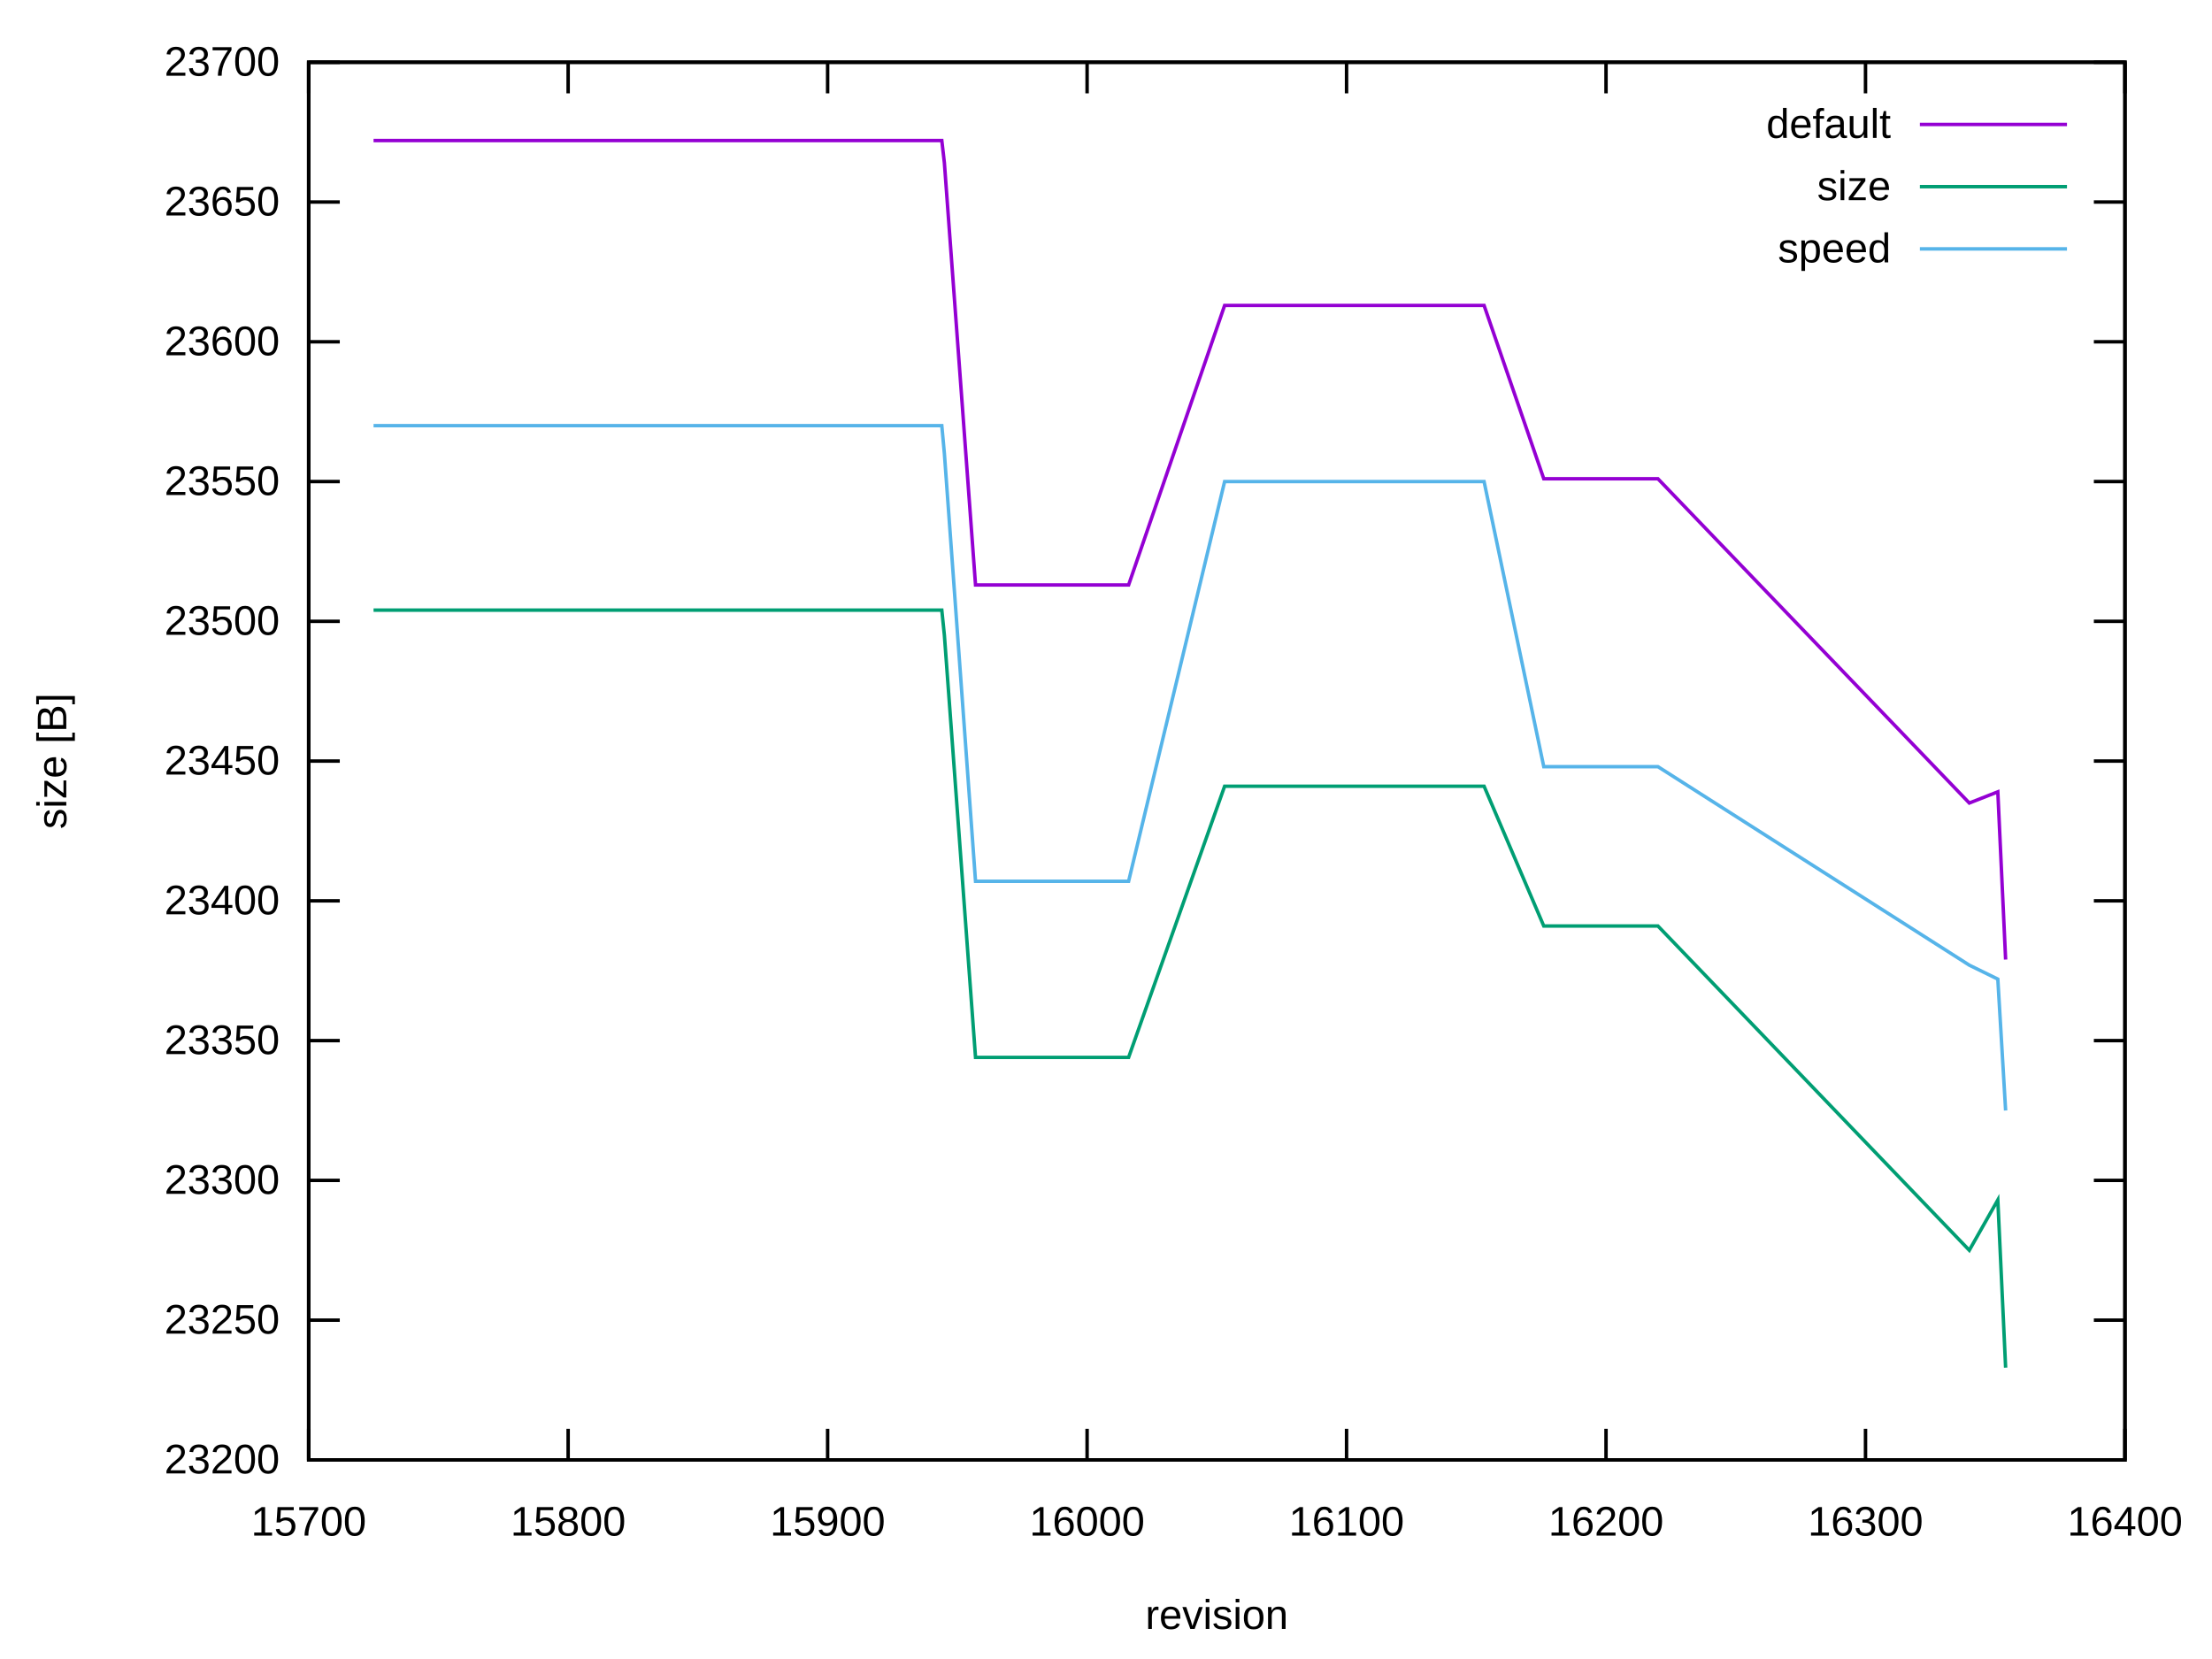
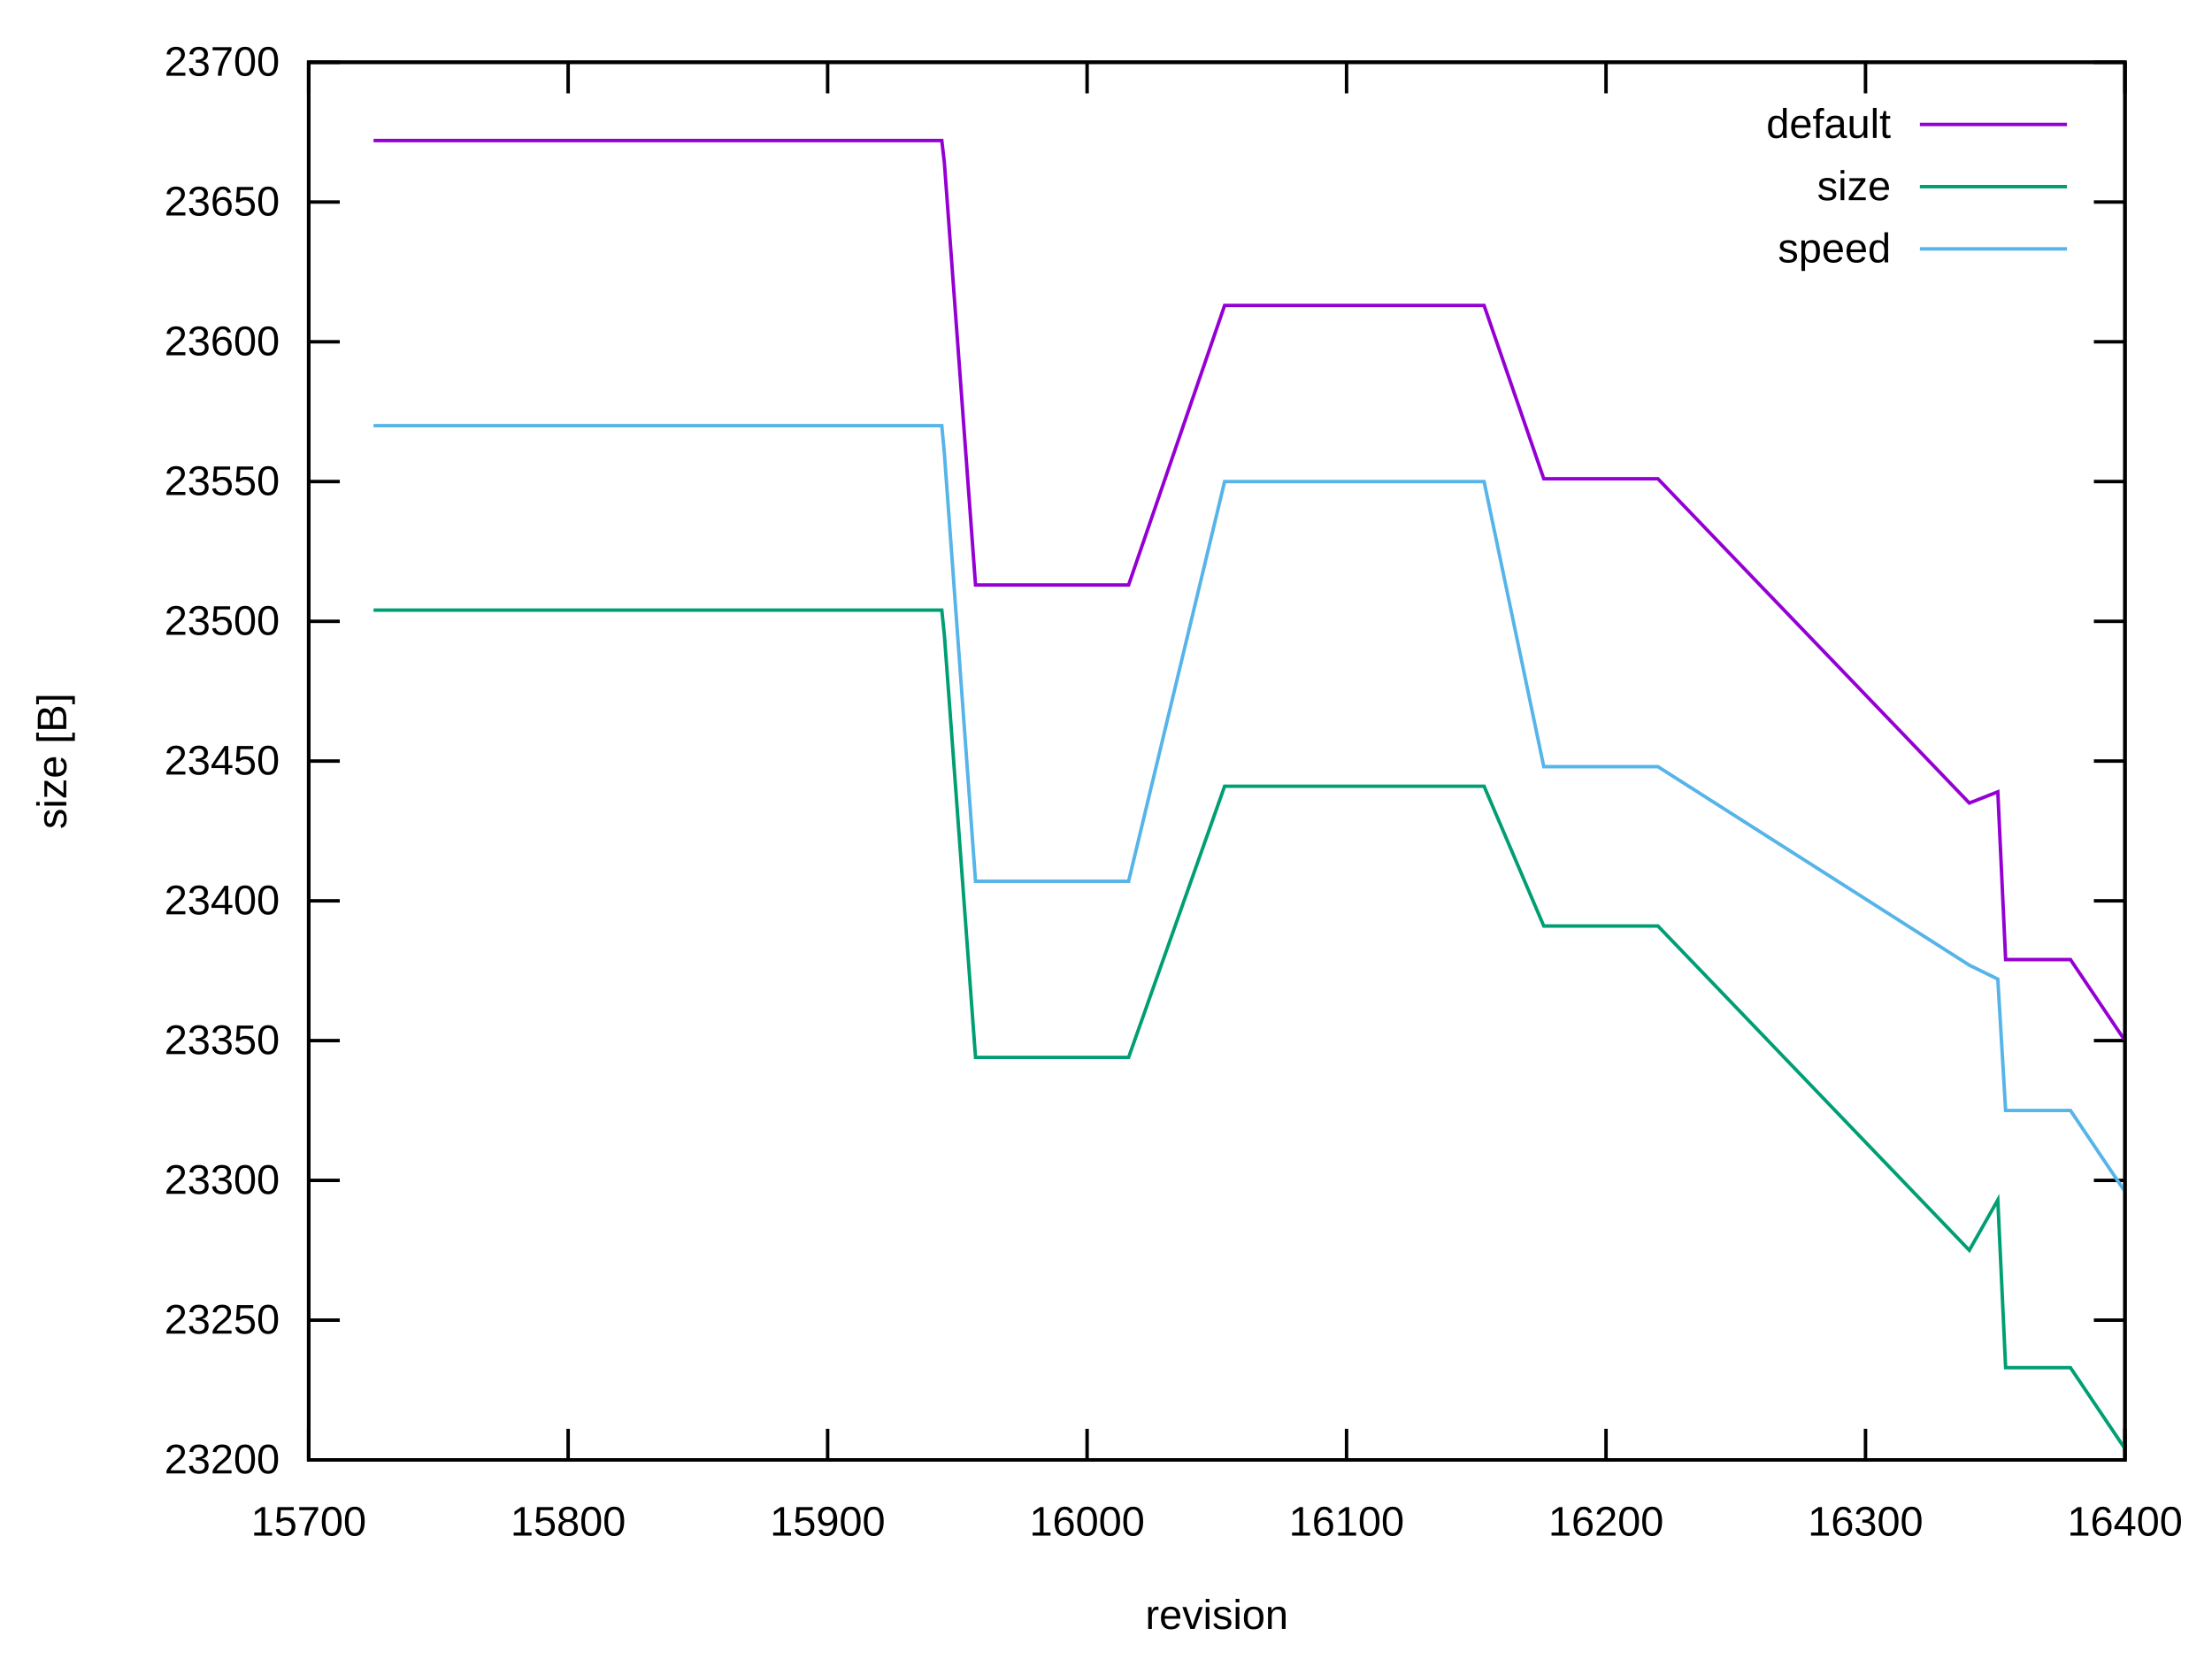
<svg xmlns="http://www.w3.org/2000/svg" xmlns:xlink="http://www.w3.org/1999/xlink" width="640" height="480" viewBox="0 0 640 480">
  <g id="gnuplot_canvas">
    <rect x="0" y="0" width="640" height="480" fill="none" />
    <defs>
      <circle id="gpDot" r="0.5" stroke-width="0.5" stroke="currentColor" />
      <path id="gpPt0" stroke-width="0.222" stroke="currentColor" d="M-1,0 h2 M0,-1 v2" />
      <path id="gpPt1" stroke-width="0.222" stroke="currentColor" d="M-1,-1 L1,1 M1,-1 L-1,1" />
      <path id="gpPt2" stroke-width="0.222" stroke="currentColor" d="M-1,0 L1,0 M0,-1 L0,1 M-1,-1 L1,1 M-1,1 L1,-1" />
      <rect id="gpPt3" stroke-width="0.222" stroke="currentColor" x="-1" y="-1" width="2" height="2" />
      <rect id="gpPt4" stroke-width="0.222" stroke="currentColor" fill="currentColor" x="-1" y="-1" width="2" height="2" />
      <circle id="gpPt5" stroke-width="0.222" stroke="currentColor" cx="0" cy="0" r="1" />
      <use xlink:href="#gpPt5" id="gpPt6" fill="currentColor" stroke="none" />
      <path id="gpPt7" stroke-width="0.222" stroke="currentColor" d="M0,-1.33 L-1.33,0.67 L1.33,0.67 z" />
      <use xlink:href="#gpPt7" id="gpPt8" fill="currentColor" stroke="none" />
      <use xlink:href="#gpPt7" id="gpPt9" stroke="currentColor" transform="rotate(180)" />
      <use xlink:href="#gpPt9" id="gpPt10" fill="currentColor" stroke="none" />
      <use xlink:href="#gpPt3" id="gpPt11" stroke="currentColor" transform="rotate(45)" />
      <use xlink:href="#gpPt11" id="gpPt12" fill="currentColor" stroke="none" />
      <path id="gpPt13" stroke-width="0.222" stroke="currentColor" d="M0,1.330 L1.265,0.411 L0.782,-1.067 L-0.782,-1.076 L-1.265,0.411 z" />
      <use xlink:href="#gpPt13" id="gpPt14" fill="currentColor" stroke="none" />
      <filter id="textbox" filterUnits="objectBoundingBox" x="0" y="0" height="1" width="1">
        <feFlood flood-color="white" flood-opacity="1" result="bgnd" />
        <feComposite in="SourceGraphic" in2="bgnd" operator="atop" />
      </filter>
      <filter id="greybox" filterUnits="objectBoundingBox" x="0" y="0" height="1" width="1">
        <feFlood flood-color="lightgrey" flood-opacity="1" result="grey" />
        <feComposite in="SourceGraphic" in2="grey" operator="atop" />
      </filter>
    </defs>
    <g fill="none" color="white" stroke="currentColor" stroke-width="1.00" stroke-linecap="butt" stroke-linejoin="miter">
</g>
    <g fill="none" color="black" stroke="currentColor" stroke-width="1.00" stroke-linecap="butt" stroke-linejoin="miter">
      <path stroke="black" d="M89.31,422.40 L98.31,422.40 M614.82,422.40 L605.82,422.40  " />
      <g transform="translate(80.92,426.30)" stroke="none" fill="black" font-family="Arial" font-size="12.00" text-anchor="end">
        <text>
          <tspan font-family="Arial"> 23200</tspan>
        </text>
      </g>
    </g>
    <g fill="none" color="black" stroke="currentColor" stroke-width="1.00" stroke-linecap="butt" stroke-linejoin="miter">
      <path stroke="black" d="M89.31,381.96 L98.31,381.96 M614.82,381.96 L605.82,381.96  " />
      <g transform="translate(80.92,385.86)" stroke="none" fill="black" font-family="Arial" font-size="12.00" text-anchor="end">
        <text>
          <tspan font-family="Arial"> 23250</tspan>
        </text>
      </g>
    </g>
    <g fill="none" color="black" stroke="currentColor" stroke-width="1.00" stroke-linecap="butt" stroke-linejoin="miter">
      <path stroke="black" d="M89.31,341.52 L98.31,341.52 M614.82,341.52 L605.82,341.52  " />
      <g transform="translate(80.92,345.42)" stroke="none" fill="black" font-family="Arial" font-size="12.00" text-anchor="end">
        <text>
          <tspan font-family="Arial"> 23300</tspan>
        </text>
      </g>
    </g>
    <g fill="none" color="black" stroke="currentColor" stroke-width="1.00" stroke-linecap="butt" stroke-linejoin="miter">
      <path stroke="black" d="M89.31,301.08 L98.31,301.08 M614.82,301.08 L605.82,301.08  " />
      <g transform="translate(80.92,304.98)" stroke="none" fill="black" font-family="Arial" font-size="12.00" text-anchor="end">
        <text>
          <tspan font-family="Arial"> 23350</tspan>
        </text>
      </g>
    </g>
    <g fill="none" color="black" stroke="currentColor" stroke-width="1.00" stroke-linecap="butt" stroke-linejoin="miter">
      <path stroke="black" d="M89.31,260.64 L98.31,260.64 M614.82,260.64 L605.82,260.64  " />
      <g transform="translate(80.92,264.54)" stroke="none" fill="black" font-family="Arial" font-size="12.00" text-anchor="end">
        <text>
          <tspan font-family="Arial"> 23400</tspan>
        </text>
      </g>
    </g>
    <g fill="none" color="black" stroke="currentColor" stroke-width="1.00" stroke-linecap="butt" stroke-linejoin="miter">
      <path stroke="black" d="M89.31,220.20 L98.31,220.20 M614.82,220.20 L605.82,220.20  " />
      <g transform="translate(80.92,224.10)" stroke="none" fill="black" font-family="Arial" font-size="12.00" text-anchor="end">
        <text>
          <tspan font-family="Arial"> 23450</tspan>
        </text>
      </g>
    </g>
    <g fill="none" color="black" stroke="currentColor" stroke-width="1.00" stroke-linecap="butt" stroke-linejoin="miter">
      <path stroke="black" d="M89.31,179.77 L98.31,179.77 M614.82,179.77 L605.82,179.77  " />
      <g transform="translate(80.92,183.67)" stroke="none" fill="black" font-family="Arial" font-size="12.00" text-anchor="end">
        <text>
          <tspan font-family="Arial"> 23500</tspan>
        </text>
      </g>
    </g>
    <g fill="none" color="black" stroke="currentColor" stroke-width="1.00" stroke-linecap="butt" stroke-linejoin="miter">
      <path stroke="black" d="M89.31,139.33 L98.31,139.33 M614.82,139.33 L605.82,139.33  " />
      <g transform="translate(80.92,143.23)" stroke="none" fill="black" font-family="Arial" font-size="12.00" text-anchor="end">
        <text>
          <tspan font-family="Arial"> 23550</tspan>
        </text>
      </g>
    </g>
    <g fill="none" color="black" stroke="currentColor" stroke-width="1.00" stroke-linecap="butt" stroke-linejoin="miter">
      <path stroke="black" d="M89.31,98.89 L98.31,98.89 M614.82,98.89 L605.82,98.89  " />
      <g transform="translate(80.92,102.79)" stroke="none" fill="black" font-family="Arial" font-size="12.00" text-anchor="end">
        <text>
          <tspan font-family="Arial"> 23600</tspan>
        </text>
      </g>
    </g>
    <g fill="none" color="black" stroke="currentColor" stroke-width="1.00" stroke-linecap="butt" stroke-linejoin="miter">
      <path stroke="black" d="M89.31,58.45 L98.31,58.45 M614.82,58.45 L605.82,58.45  " />
      <g transform="translate(80.92,62.35)" stroke="none" fill="black" font-family="Arial" font-size="12.00" text-anchor="end">
        <text>
          <tspan font-family="Arial"> 23650</tspan>
        </text>
      </g>
    </g>
    <g fill="none" color="black" stroke="currentColor" stroke-width="1.00" stroke-linecap="butt" stroke-linejoin="miter">
      <path stroke="black" d="M89.31,18.01 L98.31,18.01 M614.82,18.01 L605.82,18.01  " />
      <g transform="translate(80.92,21.91)" stroke="none" fill="black" font-family="Arial" font-size="12.00" text-anchor="end">
        <text>
          <tspan font-family="Arial"> 23700</tspan>
        </text>
      </g>
    </g>
    <g fill="none" color="black" stroke="currentColor" stroke-width="1.00" stroke-linecap="butt" stroke-linejoin="miter">
      <path stroke="black" d="M89.31,422.40 L89.31,413.40 M89.31,18.01 L89.31,27.01  " />
      <g transform="translate(89.31,444.30)" stroke="none" fill="black" font-family="Arial" font-size="12.00" text-anchor="middle">
        <text>
          <tspan font-family="Arial"> 15700</tspan>
        </text>
      </g>
    </g>
    <g fill="none" color="black" stroke="currentColor" stroke-width="1.00" stroke-linecap="butt" stroke-linejoin="miter">
      <path stroke="black" d="M164.38,422.40 L164.38,413.40 M164.38,18.01 L164.38,27.01  " />
      <g transform="translate(164.38,444.30)" stroke="none" fill="black" font-family="Arial" font-size="12.00" text-anchor="middle">
        <text>
          <tspan font-family="Arial"> 15800</tspan>
        </text>
      </g>
    </g>
    <g fill="none" color="black" stroke="currentColor" stroke-width="1.00" stroke-linecap="butt" stroke-linejoin="miter">
      <path stroke="black" d="M239.46,422.40 L239.46,413.40 M239.46,18.01 L239.46,27.01  " />
      <g transform="translate(239.46,444.30)" stroke="none" fill="black" font-family="Arial" font-size="12.00" text-anchor="middle">
        <text>
          <tspan font-family="Arial"> 15900</tspan>
        </text>
      </g>
    </g>
    <g fill="none" color="black" stroke="currentColor" stroke-width="1.00" stroke-linecap="butt" stroke-linejoin="miter">
      <path stroke="black" d="M314.53,422.40 L314.53,413.40 M314.53,18.01 L314.53,27.01  " />
      <g transform="translate(314.53,444.30)" stroke="none" fill="black" font-family="Arial" font-size="12.00" text-anchor="middle">
        <text>
          <tspan font-family="Arial"> 16000</tspan>
        </text>
      </g>
    </g>
    <g fill="none" color="black" stroke="currentColor" stroke-width="1.00" stroke-linecap="butt" stroke-linejoin="miter">
      <path stroke="black" d="M389.60,422.40 L389.60,413.40 M389.60,18.01 L389.60,27.01  " />
      <g transform="translate(389.60,444.30)" stroke="none" fill="black" font-family="Arial" font-size="12.00" text-anchor="middle">
        <text>
          <tspan font-family="Arial"> 16100</tspan>
        </text>
      </g>
    </g>
    <g fill="none" color="black" stroke="currentColor" stroke-width="1.00" stroke-linecap="butt" stroke-linejoin="miter">
      <path stroke="black" d="M464.67,422.40 L464.67,413.40 M464.67,18.01 L464.67,27.01  " />
      <g transform="translate(464.67,444.30)" stroke="none" fill="black" font-family="Arial" font-size="12.00" text-anchor="middle">
        <text>
          <tspan font-family="Arial"> 16200</tspan>
        </text>
      </g>
    </g>
    <g fill="none" color="black" stroke="currentColor" stroke-width="1.00" stroke-linecap="butt" stroke-linejoin="miter">
      <path stroke="black" d="M539.75,422.40 L539.75,413.40 M539.75,18.01 L539.75,27.01  " />
      <g transform="translate(539.75,444.30)" stroke="none" fill="black" font-family="Arial" font-size="12.00" text-anchor="middle">
        <text>
          <tspan font-family="Arial"> 16300</tspan>
        </text>
      </g>
    </g>
    <g fill="none" color="black" stroke="currentColor" stroke-width="1.00" stroke-linecap="butt" stroke-linejoin="miter">
      <path stroke="black" d="M614.82,422.40 L614.82,413.40 M614.82,18.01 L614.82,27.01  " />
      <g transform="translate(614.82,444.30)" stroke="none" fill="black" font-family="Arial" font-size="12.00" text-anchor="middle">
        <text>
          <tspan font-family="Arial"> 16400</tspan>
        </text>
      </g>
    </g>
    <g fill="none" color="black" stroke="currentColor" stroke-width="1.00" stroke-linecap="butt" stroke-linejoin="miter">
</g>
    <g fill="none" color="black" stroke="currentColor" stroke-width="1.00" stroke-linecap="butt" stroke-linejoin="miter">
      <path stroke="black" d="M89.31,18.01 L89.31,422.40 L614.82,422.40 L614.82,18.01 L89.31,18.01 Z  " />
    </g>
    <g fill="none" color="black" stroke="currentColor" stroke-width="1.00" stroke-linecap="butt" stroke-linejoin="miter">
</g>
    <g fill="none" color="black" stroke="currentColor" stroke-width="1.00" stroke-linecap="butt" stroke-linejoin="miter">
</g>
    <g id="gnuplot_plot_1">
      <g fill="none" color="black" stroke="currentColor" stroke-width="1.00" stroke-linecap="butt" stroke-linejoin="miter">
        <g transform="translate(547.09,39.91)" stroke="none" fill="black" font-family="Arial" font-size="12.00" text-anchor="end">
          <text>
            <tspan font-family="Arial">default</tspan>
          </text>
        </g>
      </g>
      <g fill="none" color="black" stroke="currentColor" stroke-width="1.00" stroke-linecap="butt" stroke-linejoin="miter">
-         <path stroke="rgb(148,   0, 211)" d="M555.48,36.01 L598.04,36.01 M108.08,40.66 L140.36,40.66 L231.95,40.66 L232.70,40.66 L272.49,40.66 L273.24,47.13   L282.25,169.25 L326.54,169.25 L354.32,88.37 L429.39,88.37 L446.66,138.52 L479.69,138.52 L569.78,232.34 L578.03,229.10   L580.29,277.63  " />
+         <path stroke="rgb(148,   0, 211)" d="M555.48,36.01 L598.04,36.01 M108.08,40.66 L140.36,40.66 L231.95,40.66 L232.70,40.66 L272.49,40.66 L273.24,47.13   L282.25,169.25 L326.54,169.25 L354.32,88.37 L429.39,88.37 L446.66,138.52 L479.69,138.52 L569.78,232.34 L578.03,229.10   L580.29,277.63 L599.05,277.63 L614.82,301.08  " />
      </g>
    </g>
    <g id="gnuplot_plot_2">
      <g fill="none" color="black" stroke="currentColor" stroke-width="1.00" stroke-linecap="butt" stroke-linejoin="miter">
        <g transform="translate(547.09,57.91)" stroke="none" fill="black" font-family="Arial" font-size="12.00" text-anchor="end">
          <text>
            <tspan font-family="Arial">size</tspan>
          </text>
        </g>
      </g>
      <g fill="none" color="black" stroke="currentColor" stroke-width="1.00" stroke-linecap="butt" stroke-linejoin="miter">
-         <path stroke="rgb(  0, 158, 115)" d="M555.48,54.01 L598.04,54.01 M108.08,176.53 L140.36,176.53 L231.95,176.53 L232.70,176.53 L272.49,176.53 L273.24,183.81   L282.25,305.94 L326.54,305.94 L354.32,227.48 L429.39,227.48 L446.66,267.92 L479.69,267.92 L569.78,361.74 L578.03,347.18   L580.29,395.71  " />
+         <path stroke="rgb(  0, 158, 115)" d="M555.48,54.01 L598.04,54.01 M108.08,176.53 L140.36,176.53 L231.95,176.53 L232.70,176.53 L272.49,176.53 L273.24,183.81   L282.25,305.94 L326.54,305.94 L354.32,227.48 L429.39,227.48 L446.66,267.92 L479.69,267.92 L569.78,361.74 L578.03,347.18   L580.29,395.71 L599.05,395.71 L614.82,419.16  " />
      </g>
    </g>
    <g id="gnuplot_plot_3">
      <g fill="none" color="black" stroke="currentColor" stroke-width="1.00" stroke-linecap="butt" stroke-linejoin="miter">
        <g transform="translate(547.09,75.91)" stroke="none" fill="black" font-family="Arial" font-size="12.00" text-anchor="end">
          <text>
            <tspan font-family="Arial">speed</tspan>
          </text>
        </g>
      </g>
      <g fill="none" color="black" stroke="currentColor" stroke-width="1.00" stroke-linecap="butt" stroke-linejoin="miter">
-         <path stroke="rgb( 86, 180, 233)" d="M555.48,72.01 L598.04,72.01 M108.08,123.15 L140.36,123.15 L231.95,123.15 L232.70,123.15 L272.49,123.15 L273.24,131.24   L282.25,254.98 L326.54,254.98 L354.32,139.33 L429.39,139.33 L446.66,221.82 L479.69,221.82 L569.78,279.25 L578.03,283.29   L580.29,321.30  " />
+         <path stroke="rgb( 86, 180, 233)" d="M555.48,72.01 L598.04,72.01 M108.08,123.15 L140.36,123.15 L231.95,123.15 L232.70,123.15 L272.49,123.15 L273.24,131.24   L282.25,254.98 L326.54,254.98 L354.32,139.33 L429.39,139.33 L446.66,221.82 L479.69,221.82 L569.78,279.25 L578.03,283.29   L580.29,321.30 L599.05,321.30 L614.82,344.76  " />
      </g>
    </g>
    <g fill="none" color="white" stroke="rgb( 86, 180, 233)" stroke-width="2.00" stroke-linecap="butt" stroke-linejoin="miter">
</g>
    <g fill="none" color="black" stroke="currentColor" stroke-width="2.00" stroke-linecap="butt" stroke-linejoin="miter">
</g>
    <g fill="none" color="black" stroke="black" stroke-width="1.00" stroke-linecap="butt" stroke-linejoin="miter">
</g>
    <g fill="none" color="black" stroke="currentColor" stroke-width="1.00" stroke-linecap="butt" stroke-linejoin="miter">
      <path stroke="black" d="M89.31,18.01 L89.31,422.40 L614.82,422.40 L614.82,18.01 L89.31,18.01 Z  " />
      <g transform="translate(19.18,220.21) rotate(270.00)" stroke="none" fill="black" font-family="Arial" font-size="12.00" text-anchor="middle">
        <text>
          <tspan font-family="Arial">size [B]</tspan>
        </text>
      </g>
    </g>
    <g fill="none" color="black" stroke="currentColor" stroke-width="1.00" stroke-linecap="butt" stroke-linejoin="miter">
      <g transform="translate(352.06,471.30)" stroke="none" fill="black" font-family="Arial" font-size="12.00" text-anchor="middle">
        <text>
          <tspan font-family="Arial">revision</tspan>
        </text>
      </g>
    </g>
    <g fill="none" color="black" stroke="currentColor" stroke-width="1.00" stroke-linecap="butt" stroke-linejoin="miter">
</g>
    <g fill="none" color="black" stroke="currentColor" stroke-width="1.00" stroke-linecap="butt" stroke-linejoin="miter">
</g>
  </g>
</svg>
